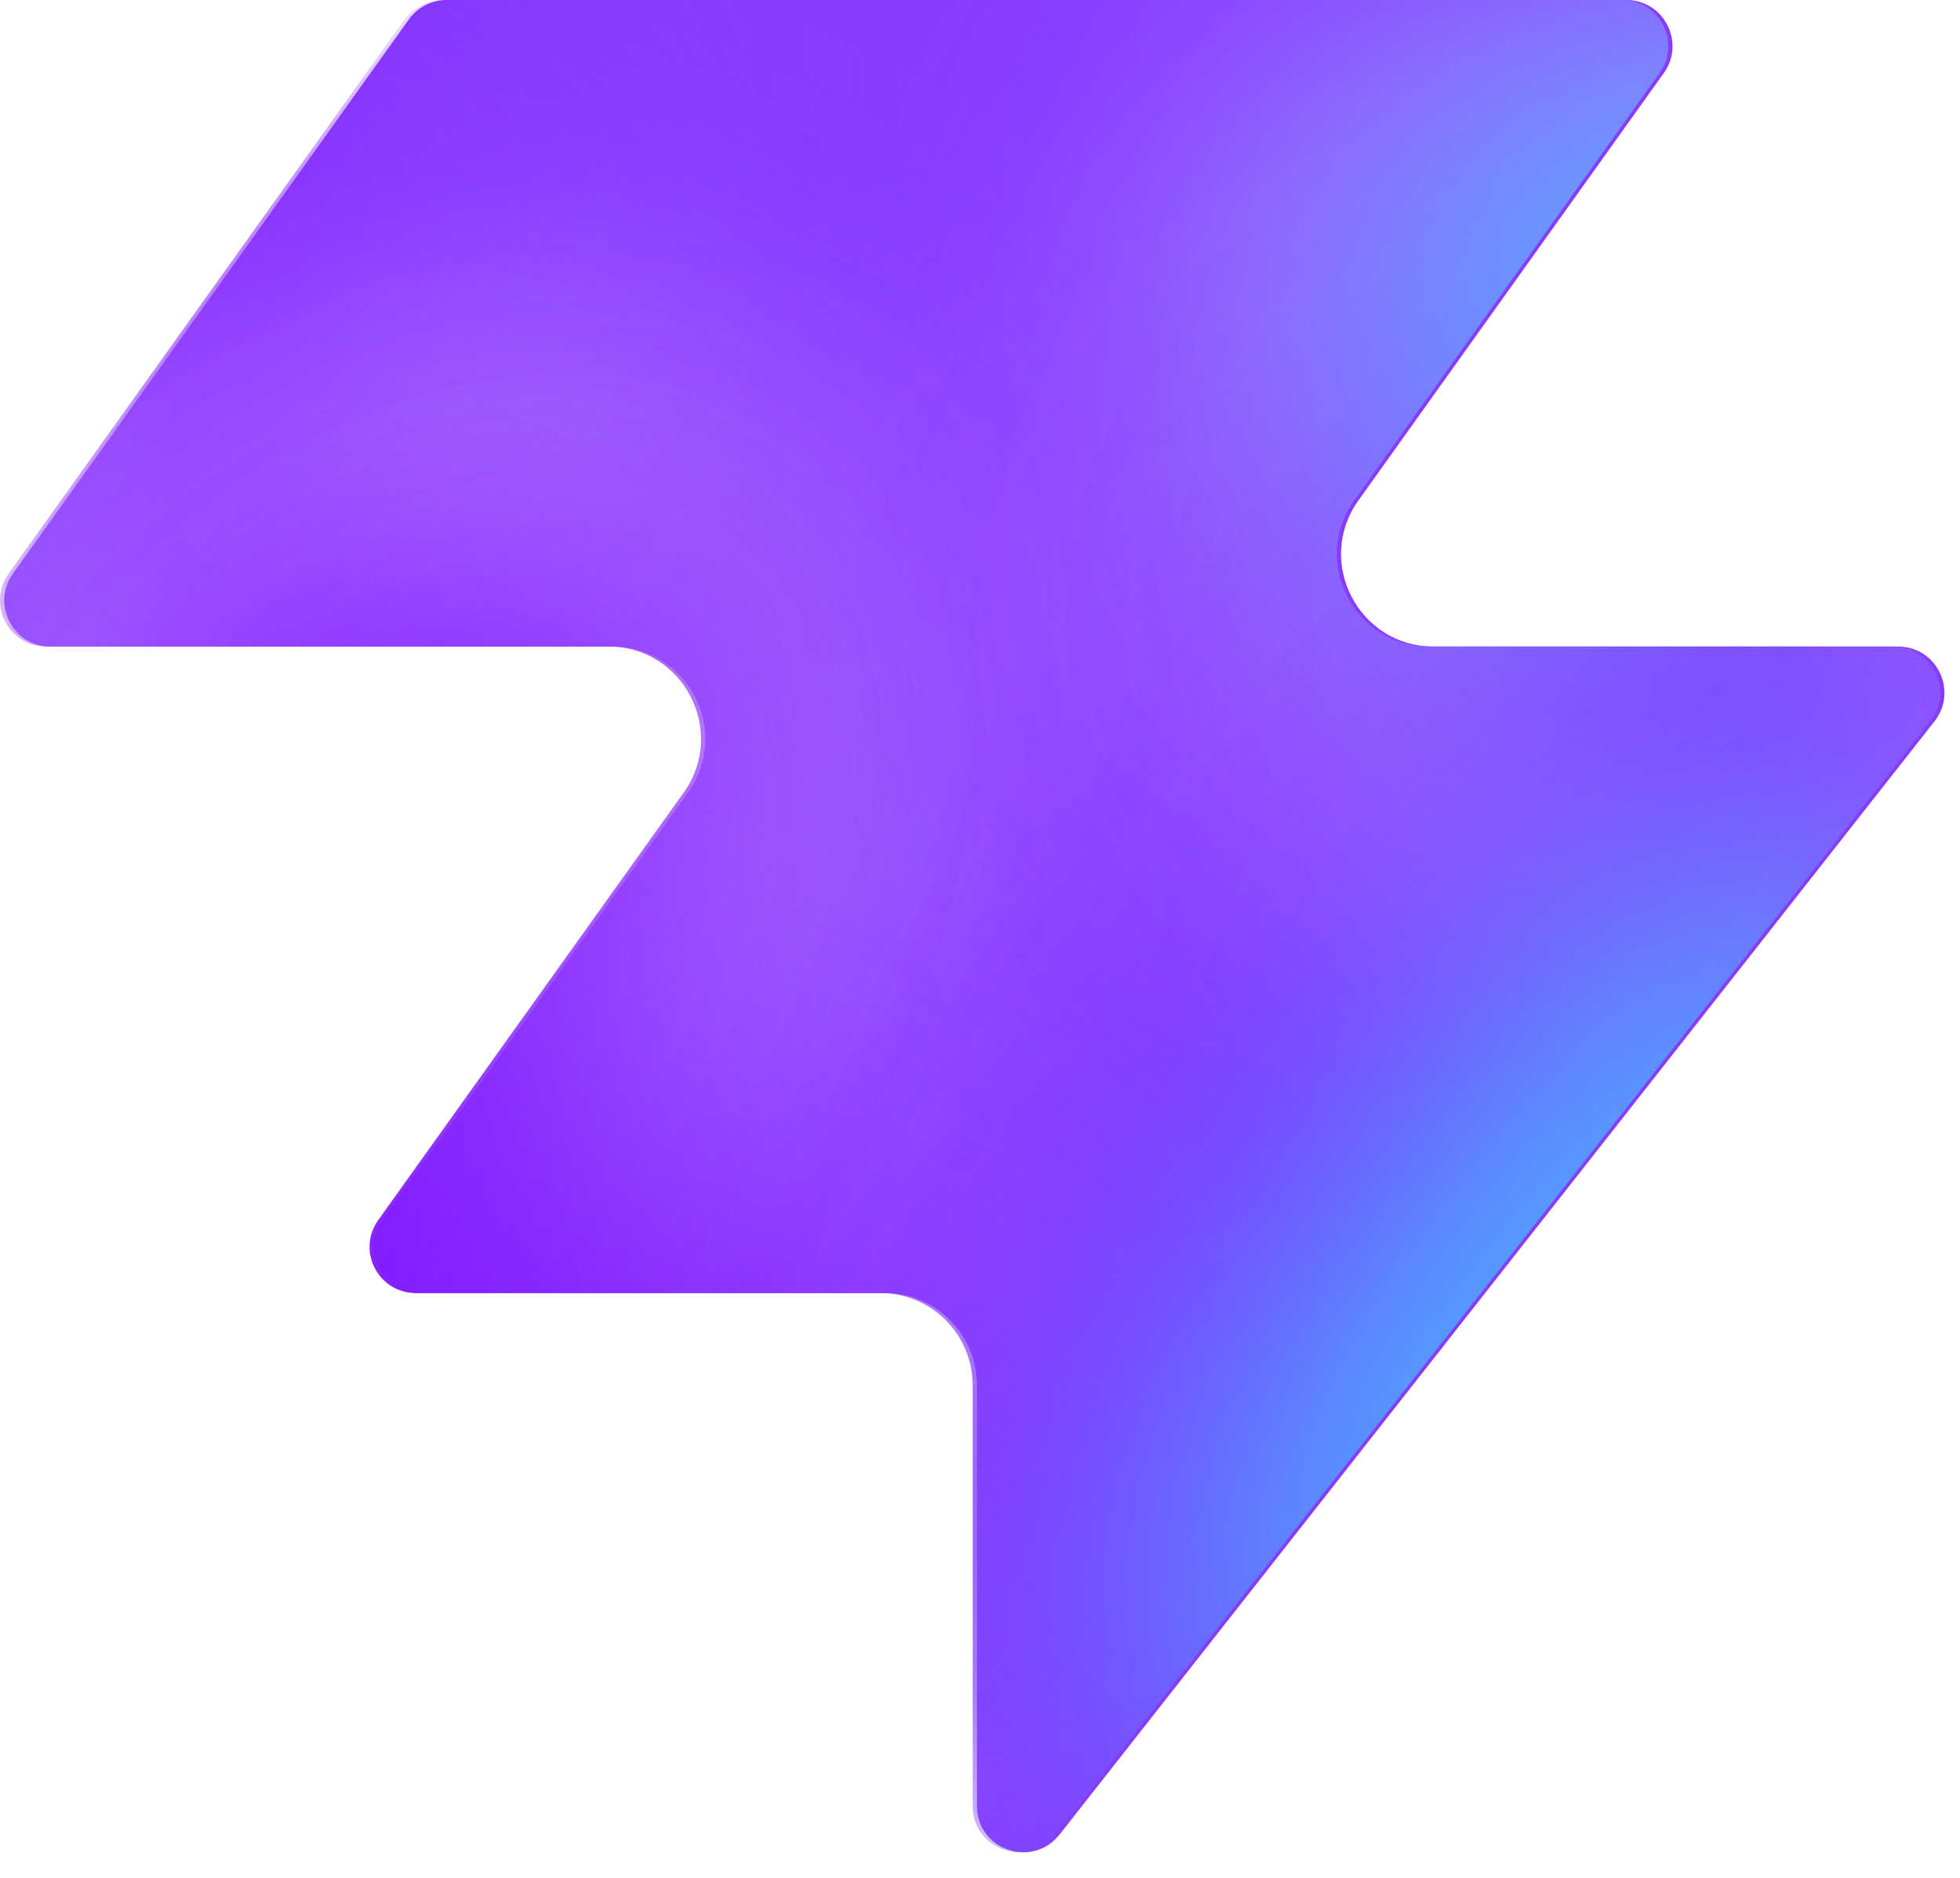
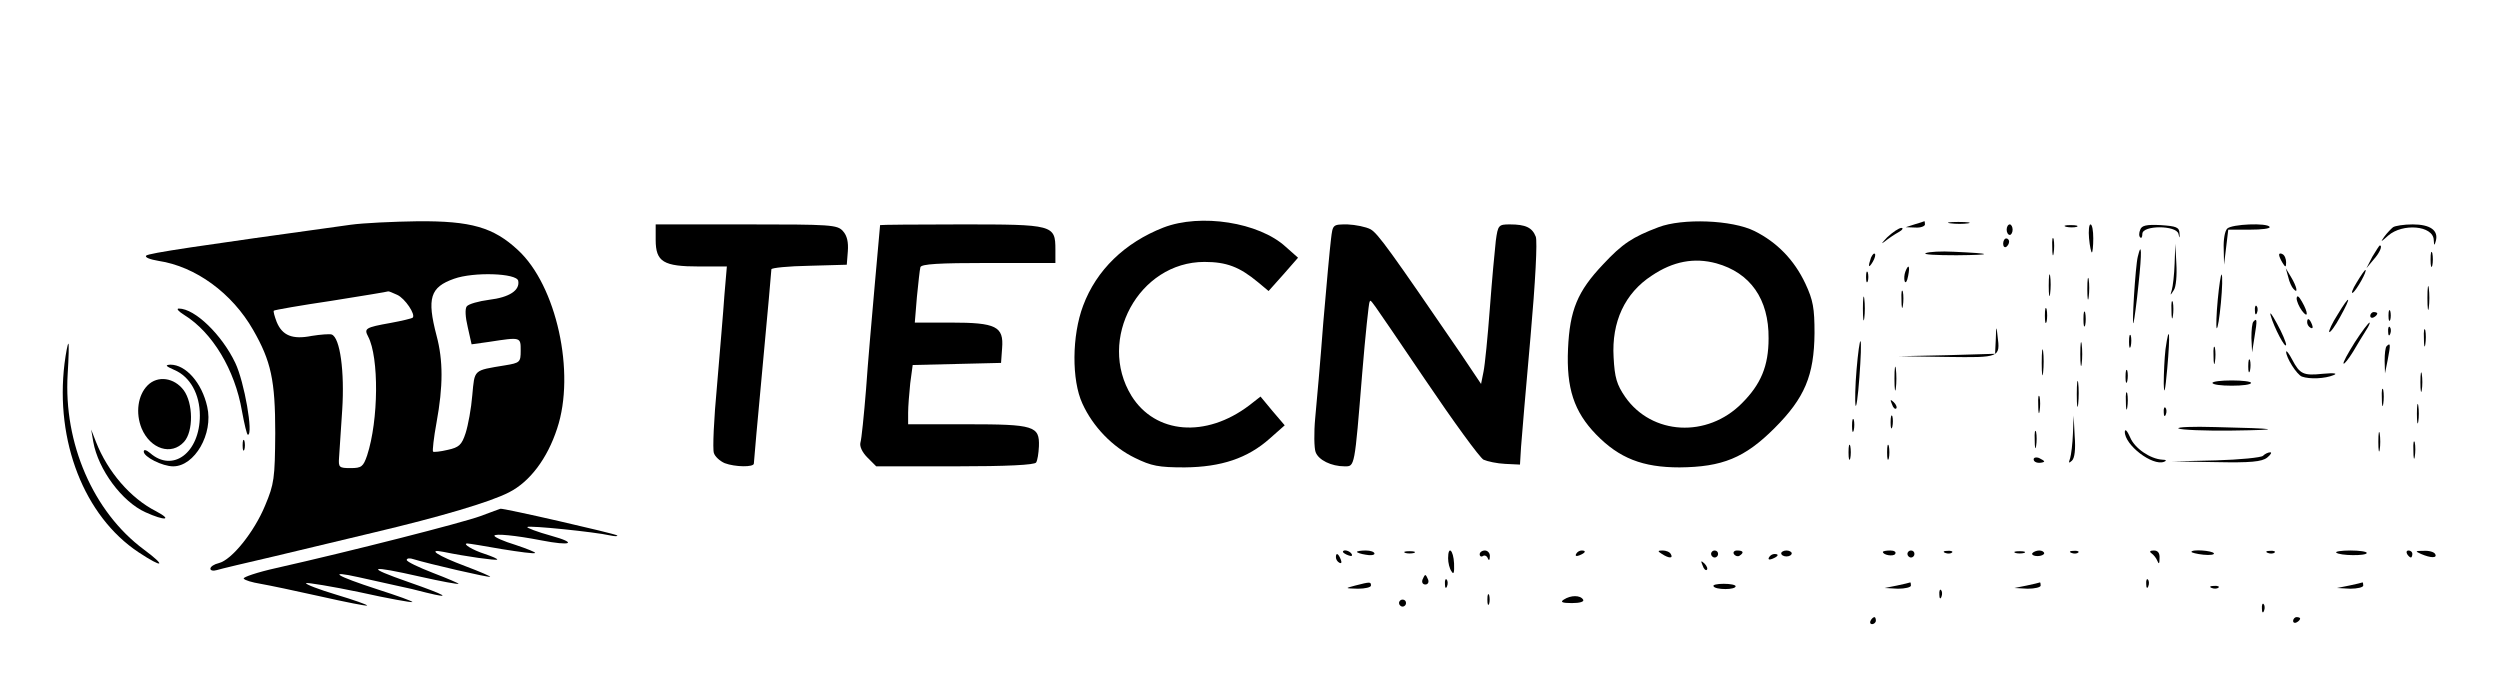
- <svg xmlns="http://www.w3.org/2000/svg" width="48" height="46" fill="none" viewBox="0 0 48 46">
-   <path fill="#863bff" d="M25.946 44.938c-.664.845-2.021.375-2.021-.698V33.937a2.26 2.26 0 0 0-2.262-2.262H10.287c-.92 0-1.456-1.04-.92-1.788l7.48-10.471c1.07-1.497 0-3.578-1.842-3.578H1.237c-.92 0-1.456-1.04-.92-1.788L10.013.474c.214-.297.556-.474.92-.474h28.894c.92 0 1.456 1.04.92 1.788l-7.48 10.471c-1.07 1.498 0 3.579 1.842 3.579h11.377c.943 0 1.473 1.088.89 1.83L25.947 44.94z" style="fill:#863bff;fill:color(display-p3 .525 .23 1);fill-opacity:1" />
-   <mask id="a" width="48" height="46" x="0" y="0" maskUnits="userSpaceOnUse" style="mask-type:alpha">
-     <path fill="#000" d="M25.842 44.938c-.664.844-2.021.375-2.021-.698V33.937a2.26 2.26 0 0 0-2.262-2.262H10.183c-.92 0-1.456-1.04-.92-1.788l7.48-10.471c1.07-1.498 0-3.579-1.842-3.579H1.133c-.92 0-1.456-1.04-.92-1.787L9.91.473c.214-.297.556-.474.92-.474h28.894c.92 0 1.456 1.04.92 1.788l-7.48 10.471c-1.07 1.498 0 3.578 1.842 3.578h11.377c.943 0 1.473 1.088.89 1.832L25.843 44.94z" style="fill:#000;fill-opacity:1" />
-   </mask>
-   <g mask="url(#a)">
-     <g filter="url(#b)">
-       <ellipse cx="5.508" cy="14.704" fill="#ede6ff" rx="5.508" ry="14.704" style="fill:#ede6ff;fill:color(display-p3 .927 .903 1);fill-opacity:1" transform="matrix(.00324 1 1 -.00324 -4.47 31.516)" />
-     </g>
-     <g filter="url(#c)">
-       <ellipse cx="10.399" cy="29.851" fill="#ede6ff" rx="10.399" ry="29.851" style="fill:#ede6ff;fill:color(display-p3 .927 .903 1);fill-opacity:1" transform="matrix(.00324 1 1 -.00324 -39.328 7.883)" />
-     </g>
-     <g filter="url(#d)">
-       <ellipse cx="5.508" cy="30.487" fill="#7e14ff" rx="5.508" ry="30.487" style="fill:#7e14ff;fill:color(display-p3 .492 .077 1);fill-opacity:1" transform="rotate(89.814 -25.913 -14.639)scale(1 -1)" />
-     </g>
-     <g filter="url(#e)">
-       <ellipse cx="5.508" cy="30.599" fill="#7e14ff" rx="5.508" ry="30.599" style="fill:#7e14ff;fill:color(display-p3 .492 .077 1);fill-opacity:1" transform="rotate(89.814 -32.644 -3.334)scale(1 -1)" />
-     </g>
-     <g filter="url(#f)">
-       <ellipse cx="5.508" cy="30.599" fill="#7e14ff" rx="5.508" ry="30.599" style="fill:#7e14ff;fill:color(display-p3 .492 .077 1);fill-opacity:1" transform="matrix(.00324 1 1 -.00324 -34.34 30.47)" />
-     </g>
-     <g filter="url(#g)">
-       <ellipse cx="14.072" cy="22.078" fill="#ede6ff" rx="14.072" ry="22.078" style="fill:#ede6ff;fill:color(display-p3 .927 .903 1);fill-opacity:1" transform="rotate(93.35 24.506 48.493)scale(-1 1)" />
-     </g>
-     <g filter="url(#h)">
-       <ellipse cx="3.47" cy="21.501" fill="#7e14ff" rx="3.47" ry="21.501" style="fill:#7e14ff;fill:color(display-p3 .492 .077 1);fill-opacity:1" transform="rotate(89.009 28.708 47.59)scale(-1 1)" />
-     </g>
-     <g filter="url(#i)">
-       <ellipse cx="3.47" cy="21.501" fill="#7e14ff" rx="3.47" ry="21.501" style="fill:#7e14ff;fill:color(display-p3 .492 .077 1);fill-opacity:1" transform="rotate(89.009 28.708 47.59)scale(-1 1)" />
-     </g>
-     <g filter="url(#j)">
-       <ellipse cx=".387" cy="8.972" fill="#7e14ff" rx="4.407" ry="29.108" style="fill:#7e14ff;fill:color(display-p3 .492 .077 1);fill-opacity:1" transform="rotate(39.51 .387 8.972)" />
-     </g>
-     <g filter="url(#k)">
-       <ellipse cx="47.523" cy="-6.092" fill="#7e14ff" rx="4.407" ry="29.108" style="fill:#7e14ff;fill:color(display-p3 .492 .077 1);fill-opacity:1" transform="rotate(37.892 47.523 -6.092)" />
-     </g>
-     <g filter="url(#l)">
-       <ellipse cx="41.412" cy="6.333" fill="#47bfff" rx="5.971" ry="9.665" style="fill:#47bfff;fill:color(display-p3 .28 .748 1);fill-opacity:1" transform="rotate(37.892 41.412 6.333)" />
-     </g>
-     <g filter="url(#m)">
-       <ellipse cx="-1.879" cy="38.332" fill="#7e14ff" rx="4.407" ry="29.108" style="fill:#7e14ff;fill:color(display-p3 .492 .077 1);fill-opacity:1" transform="rotate(37.892 -1.88 38.332)" />
-     </g>
-     <g filter="url(#n)">
-       <ellipse cx="-1.879" cy="38.332" fill="#7e14ff" rx="4.407" ry="29.108" style="fill:#7e14ff;fill:color(display-p3 .492 .077 1);fill-opacity:1" transform="rotate(37.892 -1.88 38.332)" />
-     </g>
-     <g filter="url(#o)">
-       <ellipse cx="35.651" cy="29.907" fill="#7e14ff" rx="4.407" ry="29.108" style="fill:#7e14ff;fill:color(display-p3 .492 .077 1);fill-opacity:1" transform="rotate(37.892 35.651 29.907)" />
-     </g>
-     <g filter="url(#p)">
-       <ellipse cx="38.418" cy="32.4" fill="#47bfff" rx="5.971" ry="15.297" style="fill:#47bfff;fill:color(display-p3 .28 .748 1);fill-opacity:1" transform="rotate(37.892 38.418 32.4)" />
-     </g>
+ <svg xmlns="http://www.w3.org/2000/svg" version="1.0" width="713pt" height="199pt" viewBox="0 0 713 199" preserveAspectRatio="xMidYMid meet">
+   <g transform="translate(0,199) scale(0.1,-0.1)" fill="#000000" stroke="none">
+     <path d="M1000 1349 c-441 -61 -576 -81 -583 -88 -5 -5 11 -11 35 -15 106 -16 210 -92 270 -197 51 -89 63 -143 63 -294 -1 -130 -3 -145 -29 -207 -31 -75 -95 -155 -132 -164 -13 -3 -24 -10 -24 -16 0 -5 8 -7 18 -4 9 3 85 21 167 40 83 20 209 50 280 67 190 45 333 87 387 115 59 30 109 96 137 182 53 159 -2 408 -112 509 -70 65 -134 83 -285 82 -70 -1 -156 -5 -192 -10z m478 -160 c5 -27 -25 -47 -83 -54 -30 -4 -59 -12 -64 -19 -5 -7 -4 -30 3 -59 l11 -49 50 7 c91 14 90 14 90 -25 0 -33 -2 -35 -45 -42 -91 -15 -86 -11 -93 -85 -3 -38 -12 -86 -19 -108 -11 -34 -19 -41 -51 -48 -21 -5 -40 -7 -42 -5 -2 2 2 40 10 83 19 104 19 177 0 248 -28 107 -18 138 50 162 56 20 179 16 183 -6z m-345 -40 c22 -10 53 -56 44 -65 -2 -2 -30 -9 -63 -15 -73 -13 -76 -16 -64 -39 31 -59 30 -238 -3 -339 -11 -32 -16 -36 -47 -36 -33 0 -35 2 -33 30 1 17 5 78 9 136 7 109 -6 206 -30 215 -6 2 -32 0 -57 -4 -55 -11 -84 1 -100 40 -6 16 -10 30 -8 32 2 2 76 15 164 28 88 14 161 26 162 27 1 1 13 -4 26 -10z" />
+     <path d="M3318 1341 c-110 -43 -191 -121 -229 -223 -32 -85 -33 -212 -2 -279 30 -66 86 -124 150 -155 47 -23 67 -27 142 -27 104 1 179 26 242 82 l43 38 -35 41 -34 41 -32 -25 c-124 -94 -268 -82 -336 27 -99 161 21 382 208 382 63 0 100 -14 153 -58 l30 -25 42 47 42 48 -35 31 c-76 70 -243 96 -349 55z" />
+     <path d="M4730 1342 c-74 -28 -103 -47 -158 -106 -73 -77 -95 -130 -100 -241 -5 -112 17 -179 80 -244 66 -68 133 -94 238 -94 122 1 186 27 271 112 86 86 113 150 114 271 0 71 -4 94 -26 141 -32 68 -81 118 -145 150 -64 32 -206 37 -274 11z m165 -103 c97 -27 150 -102 149 -214 0 -79 -22 -131 -76 -185 -99 -100 -257 -91 -333 18 -24 35 -30 55 -33 113 -6 101 32 183 109 233 61 41 121 52 184 35z" />
+     <path d="M5460 1350 l-25 -8 28 -1 c15 -1 27 4 27 9 0 6 -1 10 -2 9 -2 -1 -14 -5 -28 -9z" />
+     <path d="M5563 1353 c15 -2 37 -2 50 0 12 2 0 4 -28 4 -27 0 -38 -2 -22 -4z" />
+     <path d="M1870 1306 c0 -63 22 -76 124 -76 l79 0 -7 -82 c-3 -46 -13 -161 -21 -257 -9 -95 -13 -182 -9 -193 3 -10 17 -23 31 -29 29 -11 83 -12 83 -1 0 4 11 129 25 277 14 149 25 273 25 277 0 4 48 9 108 10 l107 3 3 38 c2 26 -2 45 -14 58 -16 18 -34 19 -276 19 l-258 0 0 -44z" />
+     <path d="M2510 1348 c0 -2 -7 -77 -15 -168 -8 -91 -20 -226 -25 -300 -6 -74 -13 -143 -16 -152 -3 -11 5 -28 20 -43 l25 -25 225 0 c149 0 227 4 231 11 4 6 7 26 8 46 2 58 -13 63 -205 63 l-168 0 0 33 c0 17 3 55 6 84 l7 52 126 3 126 3 3 42 c5 62 -17 73 -146 73 l-103 0 6 73 c4 39 8 78 10 85 3 9 51 12 195 12 l190 0 0 38 c0 71 -6 72 -268 72 -128 0 -232 -1 -232 -2z" />
+     <path d="M3796 1308 c-3 -24 -13 -131 -22 -238 -8 -107 -19 -230 -23 -272 -4 -42 -3 -86 1 -97 8 -23 45 -41 83 -41 29 0 28 -5 50 265 9 110 19 202 21 204 5 6 -11 28 158 -221 81 -120 156 -223 167 -229 11 -5 39 -11 62 -12 l42 -2 3 50 c2 28 14 169 27 314 14 158 20 273 15 286 -10 26 -29 35 -74 35 -32 0 -34 -2 -40 -47 -3 -26 -11 -113 -17 -193 -6 -80 -14 -161 -18 -180 l-7 -35 -59 88 c-200 292 -235 341 -256 353 -13 7 -43 13 -66 14 -42 0 -42 0 -47 -42z" />
+     <path d="M5723 1335 c0 -8 4 -15 9 -15 4 0 8 7 8 15 0 8 -4 15 -8 15 -5 0 -9 -7 -9 -15z" />
+     <path d="M5893 1343 c9 -2 23 -2 30 0 6 3 -1 5 -18 5 -16 0 -22 -2 -12 -5z" />
+     <path d="M5958 1310 c2 -22 6 -40 8 -40 2 0 4 18 4 40 0 22 -3 40 -8 40 -4 0 -6 -18 -4 -40z" />
+     <path d="M6104 1335 c-4 -9 -4 -19 0 -22 3 -4 6 1 6 10 0 25 97 25 103 0 3 -14 4 -13 3 2 -1 17 -9 20 -54 23 -40 2 -54 -1 -58 -13z" />
+     <path d="M6352 1338 c-7 -7 -11 -32 -10 -57 l1 -46 6 50 6 50 62 0 c33 0 59 3 56 8 -7 12 -108 8 -121 -5z" />
+     <path d="M6825 1342 c-5 -4 -17 -16 -25 -27 -12 -17 -10 -16 11 3 41 36 128 29 130 -12 1 -17 2 -18 6 -3 8 30 -16 47 -66 47 -25 0 -50 -4 -56 -8z" />
+     <path d="M5382 1313 c-15 -16 -19 -21 -7 -12 11 9 29 21 40 27 11 6 14 12 8 12 -7 0 -25 -12 -41 -27z" />
+     <path d="M5853 1285 c0 -22 2 -30 4 -17 2 12 2 30 0 40 -3 9 -5 -1 -4 -23z" />
+     <path d="M5713 1295 c0 -8 4 -12 9 -9 4 3 8 9 8 15 0 5 -4 9 -8 9 -5 0 -9 -7 -9 -15z" />
+     <path d="M6202 1238 c-1 -31 -5 -65 -8 -75 -5 -17 -5 -17 6 0 6 9 9 42 7 75 l-3 57 -2 -57z" />
+     <path d="M6766 1258 l-17 -33 20 24 c18 20 27 41 18 41 -1 0 -11 -15 -21 -32z" />
+     <path d="M5492 1268 c-9 -4 30 -6 88 -6 108 1 104 5 -8 10 -35 2 -71 0 -80 -4z" />
+     <path d="M6097 1258 c-7 -27 -18 -210 -12 -188 2 8 9 58 14 109 10 93 9 125 -2 79z" />
+     <path d="M6932 1250 c0 -19 2 -27 5 -17 2 9 2 25 0 35 -3 9 -5 1 -5 -18z" />
+     <path d="M5336 1255 c-9 -26 -7 -32 5 -12 6 10 9 21 6 23 -2 3 -7 -2 -11 -11z" />
+     <path d="M6500 1263 c0 -4 5 -15 10 -23 8 -13 10 -13 10 2 0 9 -4 20 -10 23 -5 3 -10 3 -10 -2z" />
+     <path d="M5434 1215 c-3 -8 -4 -20 -2 -27 3 -7 7 -1 10 15 6 29 1 36 -8 12z" />
+     <path d="M5322 1200 c0 -14 2 -19 5 -12 2 6 2 18 0 25 -3 6 -5 1 -5 -13z" />
+     <path d="M5843 1175 c0 -27 2 -38 4 -22 2 15 2 37 0 50 -2 12 -4 0 -4 -28z" />
+     <path d="M6526 1200 c3 -14 10 -29 15 -34 14 -16 10 6 -7 34 l-15 25 7 -25z" />
+     <path d="M6721 1184 c-12 -19 -16 -32 -11 -29 11 7 43 65 36 65 -2 0 -13 -16 -25 -36z" />
+     <path d="M5953 1165 c0 -27 2 -38 4 -22 2 15 2 37 0 50 -2 12 -4 0 -4 -28z" />
+     <path d="M6325 1135 c-4 -42 -5 -78 -3 -81 3 -2 8 30 12 72 4 42 5 78 2 81 -2 2 -7 -30 -11 -72z" />
+     <path d="M6923 1140 c0 -30 2 -43 4 -27 2 15 2 39 0 55 -2 15 -4 2 -4 -28z" />
+     <path d="M5423 1135 c0 -22 2 -30 4 -17 2 12 2 30 0 40 -3 9 -5 -1 -4 -23z" />
+     <path d="M5313 1110 c0 -30 2 -43 4 -27 2 15 2 39 0 55 -2 15 -4 2 -4 -28z" />
+     <path d="M6550 1139 c0 -8 7 -24 15 -35 18 -24 19 -7 0 26 -9 16 -14 19 -15 9z" />
+     <path d="M6193 1105 c0 -22 2 -30 4 -17 2 12 2 30 0 40 -3 9 -5 -1 -4 -23z" />
+     <path d="M6667 1093 c-16 -25 -26 -47 -24 -50 3 -2 17 17 31 43 34 61 29 67 -7 7z" />
+     <path d="M5832 1090 c0 -19 2 -27 5 -17 2 9 2 25 0 35 -3 9 -5 1 -5 -18z" />
+     <path d="M6431 1104 c0 -11 3 -14 6 -6 3 7 2 16 -1 19 -3 4 -6 -2 -5 -13z" />
+     <path d="M525 1092 c81 -50 145 -157 165 -274 7 -38 14 -68 17 -68 16 0 -10 151 -36 205 -38 80 -115 155 -161 155 -8 0 -1 -8 15 -18z" />
+     <path d="M5942 1080 c0 -19 2 -27 5 -17 2 9 2 25 0 35 -3 9 -5 1 -5 -18z" />
+     <path d="M6476 1090 c9 -33 43 -98 44 -83 0 6 -11 33 -26 60 -14 26 -22 37 -18 23z" />
+     <path d="M6812 1090 c0 -14 2 -19 5 -12 2 6 2 18 0 25 -3 6 -5 1 -5 -13z" />
+     <path d="M6760 1089 c0 -5 5 -7 10 -4 6 3 10 8 10 11 0 2 -4 4 -10 4 -5 0 -10 -5 -10 -11z" />
+     <path d="M6427 1073 c-4 -3 -6 -25 -6 -47 l2 -41 7 45 c8 48 7 54 -3 43z" />
+     <path d="M6580 1071 c0 -6 4 -13 10 -16 6 -3 7 1 4 9 -7 18 -14 21 -14 7z" />
+     <path d="M6716 1014 c-20 -32 -35 -59 -32 -61 2 -2 14 13 27 34 12 21 29 48 37 61 8 12 12 22 10 22 -3 0 -22 -25 -42 -56z" />
+     <path d="M5692 1023 l-2 -42 -137 -4 -138 -3 138 -2 c151 -2 152 -2 144 60 -3 30 -4 29 -5 -9z" />
+     <path d="M6811 1044 c0 -11 3 -14 6 -6 3 7 2 16 -1 19 -3 4 -6 -2 -5 -13z" />
+     <path d="M6913 1025 c0 -22 2 -30 4 -17 2 12 2 30 0 40 -3 9 -5 -1 -4 -23z" />
+     <path d="M6072 1015 c0 -16 2 -22 5 -12 2 9 2 23 0 30 -3 6 -5 -1 -5 -18z" />
+     <path d="M6176 994 c-3 -26 -5 -70 -5 -98 1 -36 4 -23 10 43 9 100 6 133 -5 55z" />
+     <path d="M5933 980 c0 -30 2 -43 4 -27 2 15 2 39 0 55 -2 15 -4 2 -4 -28z" />
+     <path d="M5295 937 c-4 -46 -5 -92 -3 -103 2 -10 7 25 11 80 4 54 6 101 3 103 -2 2 -7 -33 -11 -80z" />
+     <path d="M184 953 c-27 -221 56 -435 211 -538 71 -47 81 -41 15 8 -144 107 -229 303 -217 500 3 48 4 87 2 87 -2 0 -7 -26 -11 -57z" />
+     <path d="M5823 955 c0 -33 2 -45 4 -27 2 18 2 45 0 60 -2 15 -4 0 -4 -33z" />
+     <path d="M6313 975 c0 -22 2 -30 4 -17 2 12 2 30 0 40 -3 9 -5 -1 -4 -23z" />
+     <path d="M6807 1003 c-4 -3 -6 -22 -6 -42 l1 -36 8 40 c8 42 8 49 -3 38z" />
+     <path d="M6520 987 c0 -17 30 -65 45 -71 22 -8 66 -6 90 4 13 5 3 7 -30 4 -56 -6 -66 -1 -88 41 -9 17 -16 26 -17 22z" />
+     <path d="M6412 945 c0 -16 2 -22 5 -12 2 9 2 23 0 30 -3 6 -5 -1 -5 -18z" />
+     <path d="M5403 910 c0 -30 2 -43 4 -27 2 15 2 39 0 55 -2 15 -4 2 -4 -28z" />
+     <path d="M497 935 c45 -19 73 -69 73 -130 0 -106 -77 -164 -142 -107 -11 9 -18 11 -18 4 0 -15 53 -42 84 -42 61 0 115 93 97 170 -15 68 -61 120 -105 120 -16 -1 -14 -4 11 -15z" />
+     <path d="M6062 915 c0 -16 2 -22 5 -12 2 9 2 23 0 30 -3 6 -5 -1 -5 -18z" />
+     <path d="M6903 900 c0 -25 2 -35 4 -22 2 12 2 32 0 45 -2 12 -4 2 -4 -23z" />
+     <path d="M5923 865 c0 -33 2 -45 4 -27 2 18 2 45 0 60 -2 15 -4 0 -4 -33z" />
+     <path d="M421 891 c-28 -28 -35 -79 -17 -123 25 -59 85 -78 121 -38 27 30 26 110 -1 147 -27 36 -74 43 -103 14z" />
+     <path d="M6310 898 c0 -5 25 -8 55 -8 30 0 55 3 55 8 0 4 -25 7 -55 7 -30 0 -55 -3 -55 -7z" />
+     <path d="M6793 855 c0 -22 2 -30 4 -17 2 12 2 30 0 40 -3 9 -5 -1 -4 -23z" />
+     <path d="M6063 845 c0 -22 2 -30 4 -17 2 12 2 30 0 40 -3 9 -5 -1 -4 -23z" />
+     <path d="M5813 835 c0 -22 2 -30 4 -17 2 12 2 30 0 40 -3 9 -5 -1 -4 -23z" />
+     <path d="M5396 837 c3 -10 9 -15 12 -12 3 3 0 11 -7 18 -10 9 -11 8 -5 -6z" />
+     <path d="M6893 810 c0 -25 2 -35 4 -22 2 12 2 32 0 45 -2 12 -4 2 -4 -23z" />
+     <path d="M6171 814 c0 -11 3 -14 6 -6 3 7 2 16 -1 19 -3 4 -6 -2 -5 -13z" />
+     <path d="M5392 785 c0 -16 2 -22 5 -12 2 9 2 23 0 30 -3 6 -5 -1 -5 -18z" />
+     <path d="M5282 775 c0 -16 2 -22 5 -12 2 9 2 23 0 30 -3 6 -5 -1 -5 -18z" />
+     <path d="M5912 753 c-1 -28 -5 -60 -8 -70 -5 -14 -4 -15 5 -7 8 7 11 33 8 70 l-3 59 -2 -52z" />
+     <path d="M6213 768 c7 -4 75 -7 152 -6 154 2 134 6 -47 10 -64 2 -111 0 -105 -4z" />
+     <path d="M5803 735 c0 -22 2 -30 4 -17 2 12 2 30 0 40 -3 9 -5 -1 -4 -23z" />
+     <path d="M6060 759 c-1 -38 79 -99 112 -86 8 3 6 6 -5 6 -34 2 -79 32 -92 64 -8 18 -14 25 -15 16z" />
+     <path d="M6783 730 c0 -25 2 -35 4 -22 2 12 2 32 0 45 -2 12 -4 2 -4 -23z" />
+     <path d="M266 730 c14 -79 82 -171 149 -201 55 -25 79 -23 30 3 -73 37 -138 113 -171 197 l-14 36 6 -35z" />
+     <path d="M692 720 c0 -14 2 -19 5 -12 2 6 2 18 0 25 -3 6 -5 1 -5 -13z" />
+     <path d="M6883 705 c0 -22 2 -30 4 -17 2 12 2 30 0 40 -3 9 -5 -1 -4 -23z" />
+     <path d="M5272 700 c0 -19 2 -27 5 -17 2 9 2 25 0 35 -3 9 -5 1 -5 -18z" />
+     <path d="M5382 700 c0 -19 2 -27 5 -17 2 9 2 25 0 35 -3 9 -5 1 -5 -18z" />
+     <path d="M6454 690 c-5 -5 -66 -11 -134 -13 l-125 -3 126 -2 c97 -2 130 1 145 13 10 8 14 15 9 15 -6 0 -15 -4 -21 -10z" />
+     <path d="M5800 680 c0 -6 7 -10 15 -10 8 0 15 2 15 4 0 2 -7 6 -15 10 -8 3 -15 1 -15 -4z" />
+     <path d="M1370 518 c-52 -19 -369 -100 -582 -148 -54 -12 -95 -26 -93 -30 3 -5 24 -11 48 -15 23 -4 100 -20 171 -36 71 -16 131 -28 133 -26 2 2 -38 16 -88 31 -50 15 -89 30 -86 33 3 2 72 -9 153 -26 81 -18 148 -30 150 -28 2 2 -43 18 -99 36 -120 39 -145 55 -55 35 34 -8 83 -18 108 -24 25 -5 63 -14 85 -20 77 -19 59 -8 -50 30 -126 44 -115 49 35 15 58 -13 106 -22 108 -20 1 1 -31 15 -73 31 -41 16 -75 32 -75 37 0 5 9 6 20 2 42 -13 215 -53 218 -50 2 1 -30 15 -70 30 -80 30 -112 51 -63 41 63 -13 149 -25 153 -22 2 2 -14 9 -35 16 -35 11 -66 30 -50 30 4 0 48 -7 98 -16 50 -8 93 -14 95 -11 2 2 -23 12 -56 23 -33 10 -60 22 -60 26 0 7 61 1 133 -13 87 -17 105 -8 29 13 -40 11 -71 23 -68 25 5 5 192 -14 236 -24 14 -3 23 -3 20 0 -5 5 -328 79 -333 76 -1 0 -27 -10 -57 -21z" />
+     <path d="M3830 416 c0 -2 7 -7 16 -10 8 -3 12 -2 9 4 -6 10 -25 14 -25 6z" />
+     <path d="M3870 416 c0 -2 11 -6 25 -8 14 -3 25 -1 25 3 0 5 -11 9 -25 9 -14 0 -25 -2 -25 -4z" />
+     <path d="M4008 413 c6 -2 18 -2 25 0 6 3 1 5 -13 5 -14 0 -19 -2 -12 -5z" />
+     <path d="M4130 398 c0 -13 4 -30 10 -38 6 -10 8 -3 7 23 -2 39 -17 52 -17 15z" />
+     <path d="M4220 409 c0 -5 4 -8 9 -5 5 4 12 0 14 -6 3 -8 6 -6 6 5 1 9 -6 17 -14 17 -8 0 -15 -5 -15 -11z" />
+     <path d="M4495 410 c-3 -6 1 -7 9 -4 18 7 21 14 7 14 -6 0 -13 -4 -16 -10z" />
+     <path d="M4740 410 c20 -13 33 -13 25 0 -3 6 -14 10 -23 10 -15 0 -15 -2 -2 -10z" />
+     <path d="M4880 410 c0 -5 5 -10 10 -10 6 0 10 5 10 10 0 6 -4 10 -10 10 -5 0 -10 -4 -10 -10z" />
+     <path d="M4945 410 c4 -6 11 -8 16 -5 14 9 11 15 -7 15 -8 0 -12 -5 -9 -10z" />
+     <path d="M5080 412 c0 -5 7 -9 15 -9 8 0 15 4 15 9 0 4 -7 8 -15 8 -8 0 -15 -4 -15 -8z" />
+     <path d="M5370 416 c0 -9 30 -14 35 -6 4 6 -3 10 -14 10 -12 0 -21 -2 -21 -4z" />
+     <path d="M5440 410 c0 -5 5 -10 10 -10 6 0 10 5 10 10 0 6 -4 10 -10 10 -5 0 -10 -4 -10 -10z" />
+     <path d="M5548 413 c7 -3 16 -2 19 1 4 3 -2 6 -13 5 -11 0 -14 -3 -6 -6z" />
+     <path d="M5748 413 c6 -2 18 -2 25 0 6 3 1 5 -13 5 -14 0 -19 -2 -12 -5z" />
+     <path d="M5796 412 c-2 -4 4 -8 15 -8 10 0 19 4 19 8 0 4 -6 8 -14 8 -8 0 -17 -4 -20 -8z" />
+     <path d="M5908 413 c7 -3 16 -2 19 1 4 3 -2 6 -13 5 -11 0 -14 -3 -6 -6z" />
+     <path d="M6136 412 c6 -4 14 -14 17 -22 4 -10 6 -8 6 8 1 15 -5 22 -16 22 -11 0 -14 -3 -7 -8z" />
+     <path d="M6250 416 c0 -2 15 -6 34 -8 19 -2 32 0 30 4 -5 8 -64 12 -64 4z" />
+     <path d="M6468 413 c7 -3 16 -2 19 1 4 3 -2 6 -13 5 -11 0 -14 -3 -6 -6z" />
+     <path d="M6663 414 c9 -9 87 -10 87 -1 0 4 -21 7 -47 7 -25 0 -44 -3 -40 -6z" />
+     <path d="M6865 410 c3 -5 8 -10 11 -10 2 0 4 5 4 10 0 6 -5 10 -11 10 -5 0 -7 -4 -4 -10z" />
+     <path d="M6905 410 c28 -12 47 -12 40 0 -3 6 -18 10 -33 9 -24 0 -25 -1 -7 -9z" />
+     <path d="M3810 401 c0 -6 4 -13 10 -16 6 -3 7 1 4 9 -7 18 -14 21 -14 7z" />
+     <path d="M5045 400 c-3 -6 1 -7 9 -4 18 7 21 14 7 14 -6 0 -13 -4 -16 -10z" />
+     <path d="M4856 377 c3 -10 9 -15 12 -12 3 3 0 11 -7 18 -10 9 -11 8 -5 -6z" />
+     <path d="M4057 337 c-3 -8 1 -14 8 -14 7 0 11 6 8 14 -3 7 -6 13 -8 13 -2 0 -5 -6 -8 -13z" />
+     <path d="M4121 324 c0 -11 3 -14 6 -6 3 7 2 16 -1 19 -3 4 -6 -2 -5 -13z" />
+     <path d="M6121 324 c0 -11 3 -14 6 -6 3 7 2 16 -1 19 -3 4 -6 -2 -5 -13z" />
+     <path d="M3865 320 c-30 -8 -30 -8 8 -9 20 0 37 4 37 9 0 11 -2 11 -45 0z" />
+     <path d="M4887 318 c2 -5 17 -8 34 -8 16 0 29 3 29 8 0 4 -15 7 -34 7 -19 0 -32 -3 -29 -7z" />
+     <path d="M5410 320 l-35 -7 38 -2 c20 0 37 4 37 9 0 6 -1 9 -2 9 -2 -1 -19 -5 -38 -9z" />
+     <path d="M5780 320 l-35 -7 38 -2 c20 0 37 4 37 9 0 6 -1 9 -2 9 -2 -1 -19 -5 -38 -9z" />
+     <path d="M6700 320 l-35 -7 38 -2 c20 0 37 4 37 9 0 6 -1 9 -2 9 -2 -1 -19 -5 -38 -9z" />
+     <path d="M6308 313 c7 -3 16 -2 19 1 4 3 -2 6 -13 5 -11 0 -14 -3 -6 -6z" />
+     <path d="M5531 294 c0 -11 3 -14 6 -6 3 7 2 16 -1 19 -3 4 -6 -2 -5 -13z" />
+     <path d="M4242 280 c0 -14 2 -19 5 -12 2 6 2 18 0 25 -3 6 -5 1 -5 -13z" />
+     <path d="M4460 280 c-11 -7 -5 -10 23 -10 23 0 36 4 32 10 -8 13 -35 13 -55 0z" />
+     <path d="M3990 270 c0 -5 5 -10 10 -10 6 0 10 5 10 10 0 6 -4 10 -10 10 -5 0 -10 -4 -10 -10z" />
+     <path d="M6451 254 c0 -11 3 -14 6 -6 3 7 2 16 -1 19 -3 4 -6 -2 -5 -13z" />
+     <path d="M5335 220 c-3 -5 -1 -10 4 -10 6 0 11 5 11 10 0 6 -2 10 -4 10 -3 0 -8 -4 -11 -10z" />
+     <path d="M6540 219 c0 -5 5 -7 10 -4 6 3 10 8 10 11 0 2 -4 4 -10 4 -5 0 -10 -5 -10 -11z" />
  </g>
-   <defs>
-     <filter id="b" width="60.045" height="41.654" x="-19.77" y="16.149" color-interpolation-filters="sRGB" filterUnits="userSpaceOnUse">
-       <feFlood flood-opacity="0" result="BackgroundImageFix" />
-       <feBlend in="SourceGraphic" in2="BackgroundImageFix" result="shape" />
-       <feGaussianBlur result="effect1_foregroundBlur_2002_17158" stdDeviation="7.659" />
-     </filter>
-     <filter id="c" width="90.34" height="51.437" x="-54.613" y="-7.533" color-interpolation-filters="sRGB" filterUnits="userSpaceOnUse">
-       <feFlood flood-opacity="0" result="BackgroundImageFix" />
-       <feBlend in="SourceGraphic" in2="BackgroundImageFix" result="shape" />
-       <feGaussianBlur result="effect1_foregroundBlur_2002_17158" stdDeviation="7.659" />
-     </filter>
-     <filter id="d" width="79.355" height="29.4" x="-49.64" y="2.03" color-interpolation-filters="sRGB" filterUnits="userSpaceOnUse">
-       <feFlood flood-opacity="0" result="BackgroundImageFix" />
-       <feBlend in="SourceGraphic" in2="BackgroundImageFix" result="shape" />
-       <feGaussianBlur result="effect1_foregroundBlur_2002_17158" stdDeviation="4.596" />
-     </filter>
-     <filter id="e" width="79.579" height="29.4" x="-45.045" y="20.029" color-interpolation-filters="sRGB" filterUnits="userSpaceOnUse">
-       <feFlood flood-opacity="0" result="BackgroundImageFix" />
-       <feBlend in="SourceGraphic" in2="BackgroundImageFix" result="shape" />
-       <feGaussianBlur result="effect1_foregroundBlur_2002_17158" stdDeviation="4.596" />
-     </filter>
-     <filter id="f" width="79.579" height="29.4" x="-43.513" y="21.178" color-interpolation-filters="sRGB" filterUnits="userSpaceOnUse">
-       <feFlood flood-opacity="0" result="BackgroundImageFix" />
-       <feBlend in="SourceGraphic" in2="BackgroundImageFix" result="shape" />
-       <feGaussianBlur result="effect1_foregroundBlur_2002_17158" stdDeviation="4.596" />
-     </filter>
-     <filter id="g" width="74.749" height="58.852" x="15.756" y="-17.901" color-interpolation-filters="sRGB" filterUnits="userSpaceOnUse">
-       <feFlood flood-opacity="0" result="BackgroundImageFix" />
-       <feBlend in="SourceGraphic" in2="BackgroundImageFix" result="shape" />
-       <feGaussianBlur result="effect1_foregroundBlur_2002_17158" stdDeviation="7.659" />
-     </filter>
-     <filter id="h" width="61.377" height="25.362" x="23.548" y="2.284" color-interpolation-filters="sRGB" filterUnits="userSpaceOnUse">
-       <feFlood flood-opacity="0" result="BackgroundImageFix" />
-       <feBlend in="SourceGraphic" in2="BackgroundImageFix" result="shape" />
-       <feGaussianBlur result="effect1_foregroundBlur_2002_17158" stdDeviation="4.596" />
-     </filter>
-     <filter id="i" width="61.377" height="25.362" x="23.548" y="2.284" color-interpolation-filters="sRGB" filterUnits="userSpaceOnUse">
-       <feFlood flood-opacity="0" result="BackgroundImageFix" />
-       <feBlend in="SourceGraphic" in2="BackgroundImageFix" result="shape" />
-       <feGaussianBlur result="effect1_foregroundBlur_2002_17158" stdDeviation="4.596" />
-     </filter>
-     <filter id="j" width="56.045" height="63.649" x="-27.636" y="-22.853" color-interpolation-filters="sRGB" filterUnits="userSpaceOnUse">
-       <feFlood flood-opacity="0" result="BackgroundImageFix" />
-       <feBlend in="SourceGraphic" in2="BackgroundImageFix" result="shape" />
-       <feGaussianBlur result="effect1_foregroundBlur_2002_17158" stdDeviation="4.596" />
-     </filter>
-     <filter id="k" width="54.814" height="64.646" x="20.116" y="-38.415" color-interpolation-filters="sRGB" filterUnits="userSpaceOnUse">
-       <feFlood flood-opacity="0" result="BackgroundImageFix" />
-       <feBlend in="SourceGraphic" in2="BackgroundImageFix" result="shape" />
-       <feGaussianBlur result="effect1_foregroundBlur_2002_17158" stdDeviation="4.596" />
-     </filter>
-     <filter id="l" width="33.541" height="35.313" x="24.641" y="-11.323" color-interpolation-filters="sRGB" filterUnits="userSpaceOnUse">
-       <feFlood flood-opacity="0" result="BackgroundImageFix" />
-       <feBlend in="SourceGraphic" in2="BackgroundImageFix" result="shape" />
-       <feGaussianBlur result="effect1_foregroundBlur_2002_17158" stdDeviation="4.596" />
-     </filter>
-     <filter id="m" width="54.814" height="64.646" x="-29.286" y="6.009" color-interpolation-filters="sRGB" filterUnits="userSpaceOnUse">
-       <feFlood flood-opacity="0" result="BackgroundImageFix" />
-       <feBlend in="SourceGraphic" in2="BackgroundImageFix" result="shape" />
-       <feGaussianBlur result="effect1_foregroundBlur_2002_17158" stdDeviation="4.596" />
-     </filter>
-     <filter id="n" width="54.814" height="64.646" x="-29.286" y="6.009" color-interpolation-filters="sRGB" filterUnits="userSpaceOnUse">
-       <feFlood flood-opacity="0" result="BackgroundImageFix" />
-       <feBlend in="SourceGraphic" in2="BackgroundImageFix" result="shape" />
-       <feGaussianBlur result="effect1_foregroundBlur_2002_17158" stdDeviation="4.596" />
-     </filter>
-     <filter id="o" width="54.814" height="64.646" x="8.244" y="-2.416" color-interpolation-filters="sRGB" filterUnits="userSpaceOnUse">
-       <feFlood flood-opacity="0" result="BackgroundImageFix" />
-       <feBlend in="SourceGraphic" in2="BackgroundImageFix" result="shape" />
-       <feGaussianBlur result="effect1_foregroundBlur_2002_17158" stdDeviation="4.596" />
-     </filter>
-     <filter id="p" width="39.409" height="43.623" x="18.713" y="10.588" color-interpolation-filters="sRGB" filterUnits="userSpaceOnUse">
-       <feFlood flood-opacity="0" result="BackgroundImageFix" />
-       <feBlend in="SourceGraphic" in2="BackgroundImageFix" result="shape" />
-       <feGaussianBlur result="effect1_foregroundBlur_2002_17158" stdDeviation="4.596" />
-     </filter>
-   </defs>
</svg>
